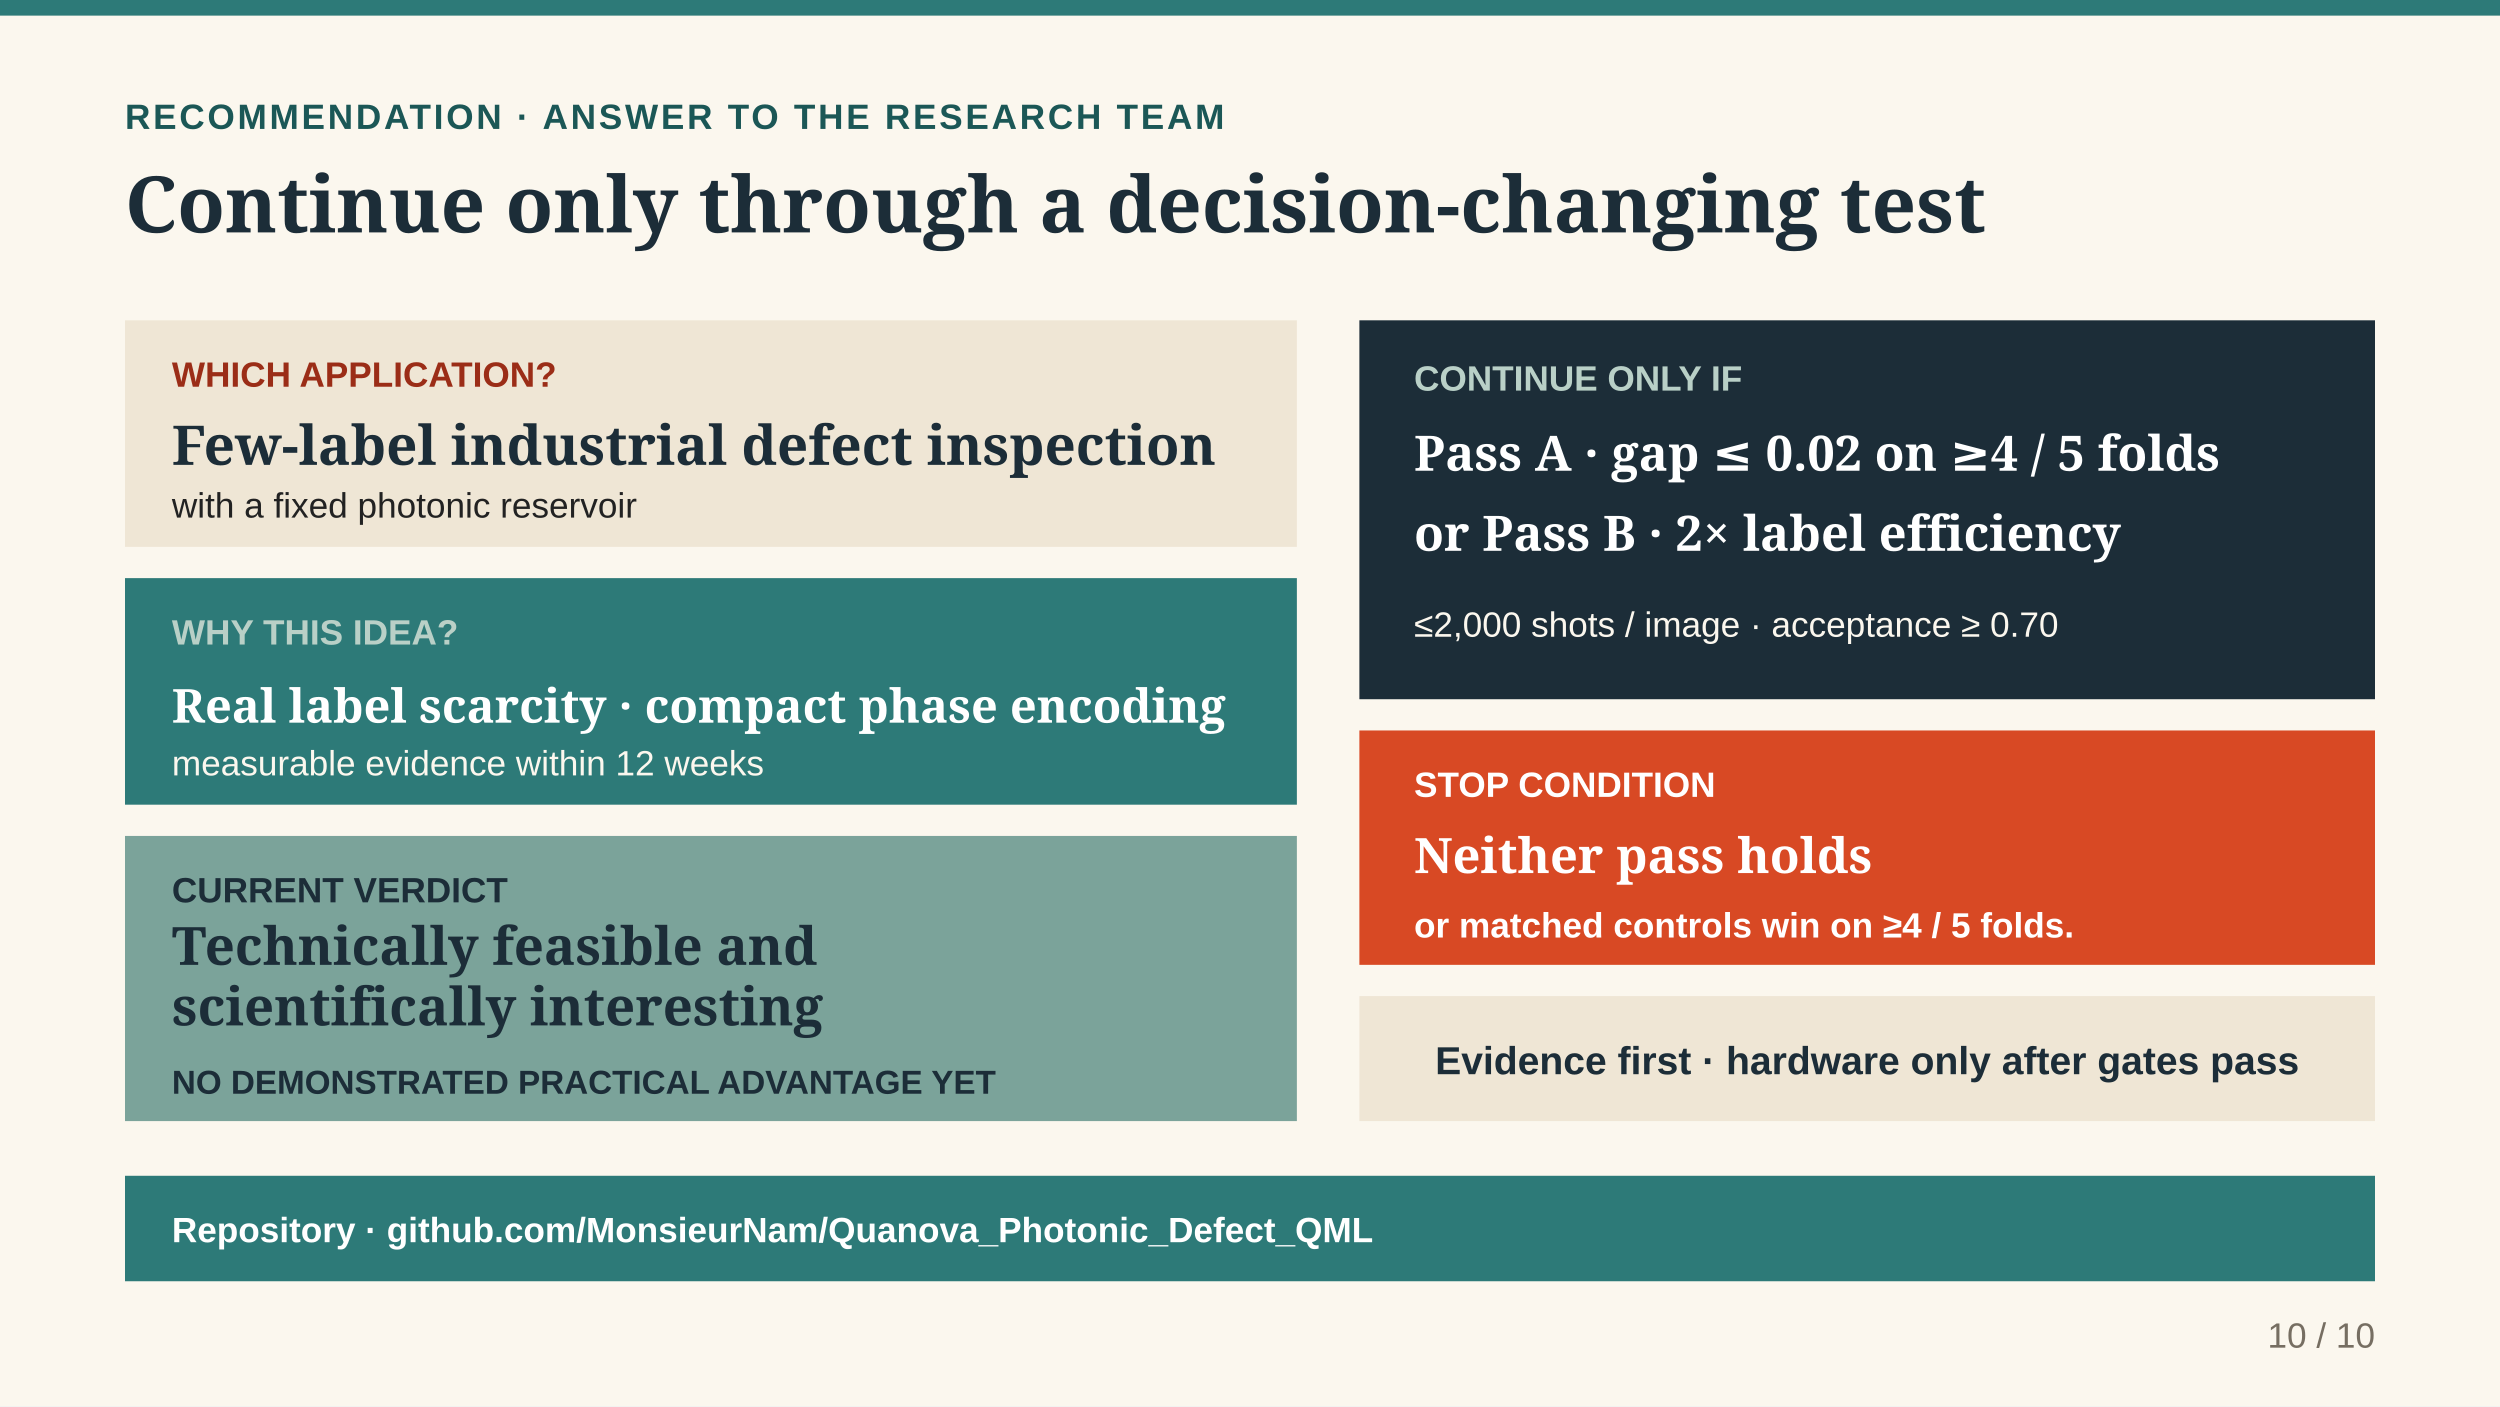
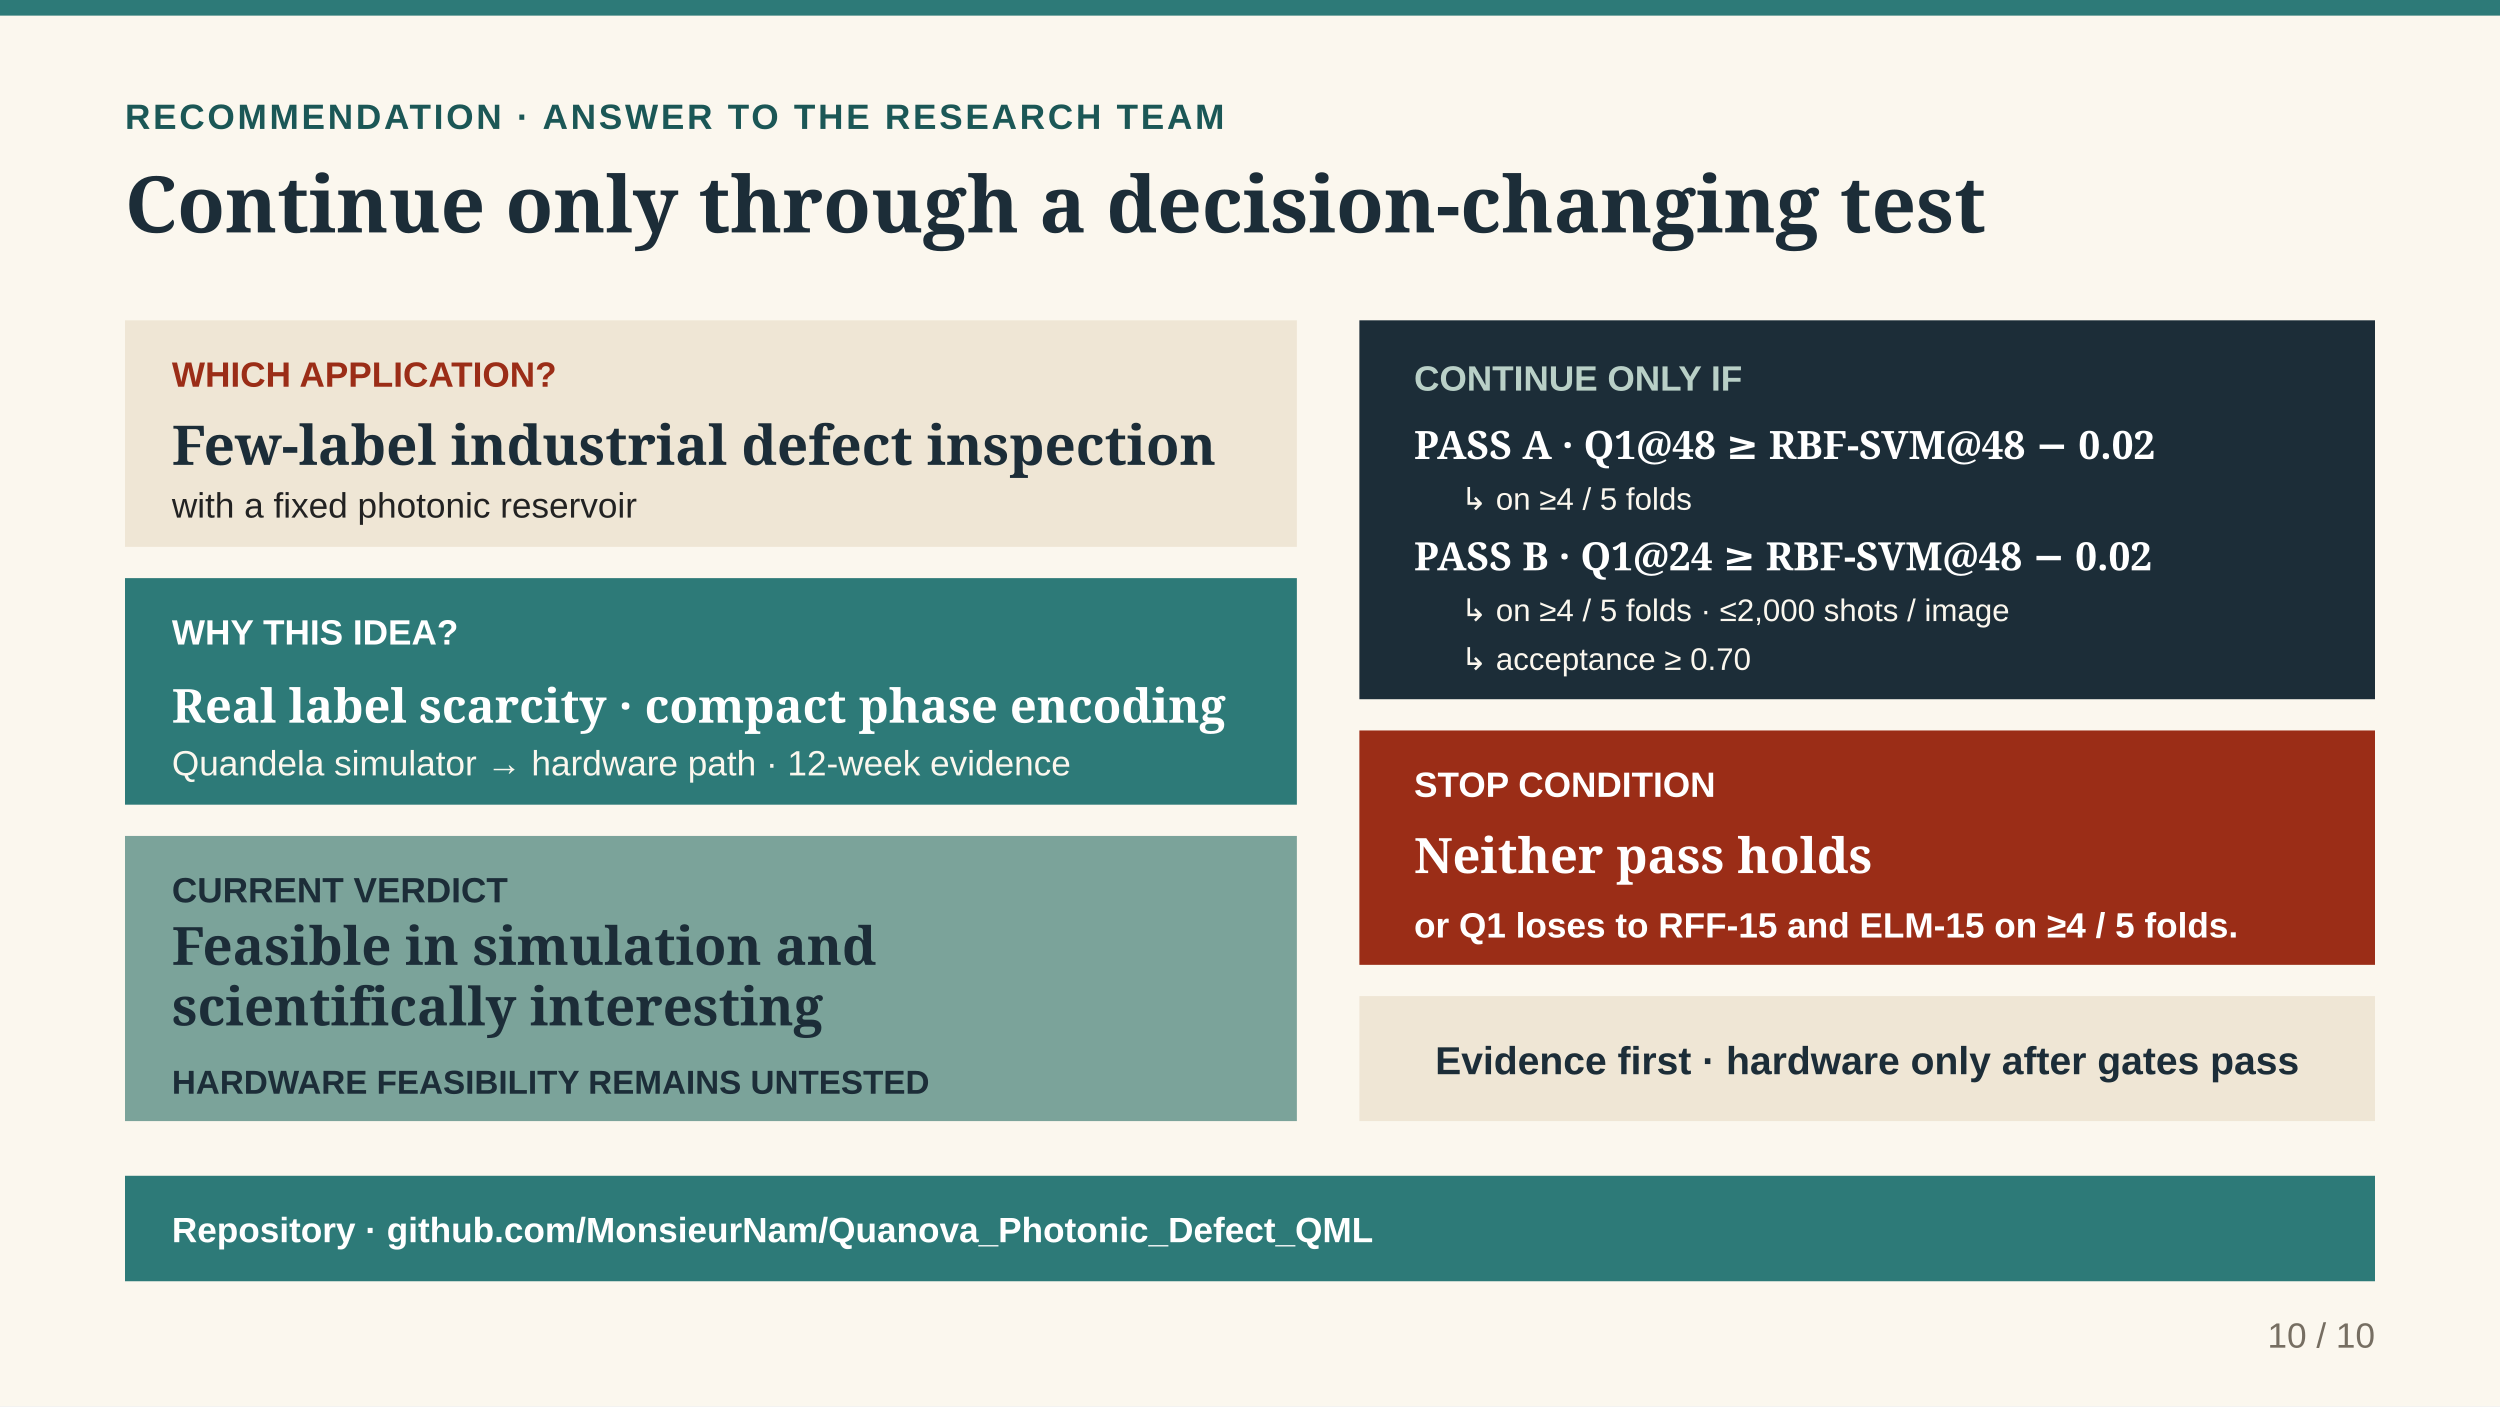
<svg xmlns="http://www.w3.org/2000/svg" xmlns:xlink="http://www.w3.org/1999/xlink" width="1280" height="720" viewBox="0 0 1280 720" data-pptx-page-role="content">
  <rect id="page-bg" data-pptx-role="background" x="0" y="0" width="1280" height="720" fill="#FBF7EE" />
  <rect id="top-rule" data-pptx-role="decoration" x="0" y="0" width="1280" height="8" fill="#2D7A78" />
  <g id="closing-title" data-pptx-bounds="64 38 1152 108">
    <text x="64" y="66" font-family="Arial" font-size="18" font-weight="700" letter-spacing="1.4" fill="#1B5756">RECOMMENDATION · ANSWER TO THE RESEARCH TEAM</text>
    <text x="64" y="119" font-family="Georgia" font-size="40" font-weight="700" fill="#1C2D38">Continue only through a decision-changing test</text>
  </g>
  <g id="answer-stack" data-pptx-bounds="64 164 600 410">
    <rect x="64" y="164" width="600" height="116" fill="#EFE6D5" />
    <text x="88" y="198" font-family="Arial" font-size="18" font-weight="700" fill="#9B2D17">WHICH APPLICATION?</text>
    <text x="88" y="238" font-family="Georgia" font-size="28" font-weight="700" fill="#1C2D38">Few-label industrial defect inspection</text>
    <text x="88" y="265" font-family="Arial" font-size="18" fill="#222222">with a fixed photonic reservoir</text>
    <rect x="64" y="296" width="600" height="116" fill="#2D7A78" />
-     <text x="88" y="330" font-family="Arial" font-size="18" font-weight="700" fill="#B9D0C7">WHY THIS IDEA?</text>
+     <text x="88" y="330" font-family="Arial" font-size="18" font-weight="700" fill="#FFFFFF">WHY THIS IDEA?</text>
    <text x="88" y="370" font-family="Georgia" font-size="24" font-weight="700" fill="#FFFFFF">Real label scarcity · compact phase encoding</text>
-     <text x="88" y="397" font-family="Arial" font-size="18" fill="#FBF7EE">measurable evidence within 12 weeks</text>
+     <text x="88" y="397" font-family="Arial" font-size="18" fill="#FBF7EE">Quandela simulator → hardware path · 12-week evidence</text>
    <rect x="64" y="428" width="600" height="146" fill="#7BA39A" />
    <text x="88" y="462" font-family="Arial" font-size="18" font-weight="700" fill="#1C2D38">CURRENT VERDICT</text>
-     <text font-weight="700" font-family="Georgia" fill="#1C2D38" font-size="27" x="88" y="494">Technically feasible and</text>
-     <text font-weight="700" font-family="Georgia" fill="#1C2D38" font-size="27" x="88" y="525">scientifically interesting</text>
-     <text x="88" y="560" font-family="Arial" font-size="17" font-weight="700" fill="#1C2D38">NO DEMONSTRATED PRACTICAL ADVANTAGE YET</text>
+     <text font-weight="700" font-family="Georgia" font-size="27" fill="#1C2D38" x="88" y="494">Feasible in simulation and</text>
+     <text font-weight="700" font-family="Georgia" font-size="27" fill="#1C2D38" x="88" y="525">scientifically interesting</text>
+     <text x="88" y="560" font-family="Arial" font-size="17" font-weight="700" fill="#1C2D38">HARDWARE FEASIBILITY REMAINS UNTESTED</text>
  </g>
  <g id="decision-gate" data-pptx-bounds="696 164 520 410">
    <rect x="696" y="164" width="520" height="194" fill="#1C2D38" />
    <text x="724" y="200" font-family="Arial" font-size="18" font-weight="700" fill="#B9D0C7">CONTINUE ONLY IF</text>
-     <text x="724" y="241" font-family="Georgia" font-size="25" font-weight="700" fill="#FFFFFF">Pass A · gap ≤ 0.02 on ≥4 / 5 folds</text>
-     <text x="724" y="282" font-family="Georgia" font-size="25" font-weight="700" fill="#FFFFFF">or Pass B · 2× label efficiency</text>
-     <text x="724" y="326" font-family="Arial" font-size="18" fill="#FBF7EE">≤2,000 shots / image · acceptance ≥ 0.70</text>
-     <rect x="696" y="374" width="520" height="120" fill="#D84924" />
+     <text x="724" y="235" font-family="Georgia" font-size="20" font-weight="700" fill="#FFFFFF">PASS A · Q1@48 ≥ RBF-SVM@48 − 0.02</text>
+     <text x="748" y="261" font-family="Arial" font-size="16" fill="#FBF7EE">↳ on ≥4 / 5 folds</text>
+     <text x="724" y="292" font-family="Georgia" font-size="20" font-weight="700" fill="#FFFFFF">PASS B · Q1@24 ≥ RBF-SVM@48 − 0.02</text>
+     <text x="748" y="318" font-family="Arial" font-size="16" fill="#FBF7EE">↳ on ≥4 / 5 folds · ≤2,000 shots / image</text>
+     <text x="748" y="343" font-family="Arial" font-size="16" fill="#FBF7EE">↳ acceptance ≥ 0.70</text>
+     <rect x="696" y="374" width="520" height="120" fill="#9B2D17" />
    <text x="724" y="408" font-family="Arial" font-size="18" font-weight="700" fill="#FFFFFF">STOP CONDITION</text>
    <text x="724" y="447" font-family="Georgia" font-size="25" font-weight="700" fill="#FFFFFF">Neither pass holds</text>
-     <text x="724" y="480" font-family="Arial" font-size="18" font-weight="700" fill="#FFFFFF">or matched controls win on ≥4 / 5 folds.</text>
+     <text x="724" y="480" font-family="Arial" font-size="18" font-weight="700" fill="#FFFFFF">or Q1 loses to RFF-15 and ELM-15 on ≥4 / 5 folds.</text>
    <rect x="696" y="510" width="520" height="64" fill="#EFE6D5" />
    <text x="956" y="550" text-anchor="middle" font-family="Arial" font-size="20" font-weight="700" fill="#1C2D38">Evidence first · hardware only after gates pass</text>
  </g>
  <g id="handoff" data-pptx-bounds="64 602 1152 54">
    <a xlink:href="https://github.com/MonsieurNam/Quanova_Photonic_Defect_QML">
      <rect x="64" y="602" width="1152" height="54" fill="#2D7A78" />
      <text x="88" y="636" font-family="Arial" font-size="18" font-weight="700" fill="#FFFFFF">Repository · github.com/MonsieurNam/Quanova_Photonic_Defect_QML</text>
    </a>
  </g>
  <g id="page-index" data-pptx-bounds="1124 667 92 30">
    <text x="1216" y="690" text-anchor="end" font-family="Arial" font-size="18" fill="#766E62">10 / 10</text>
  </g>
</svg>
